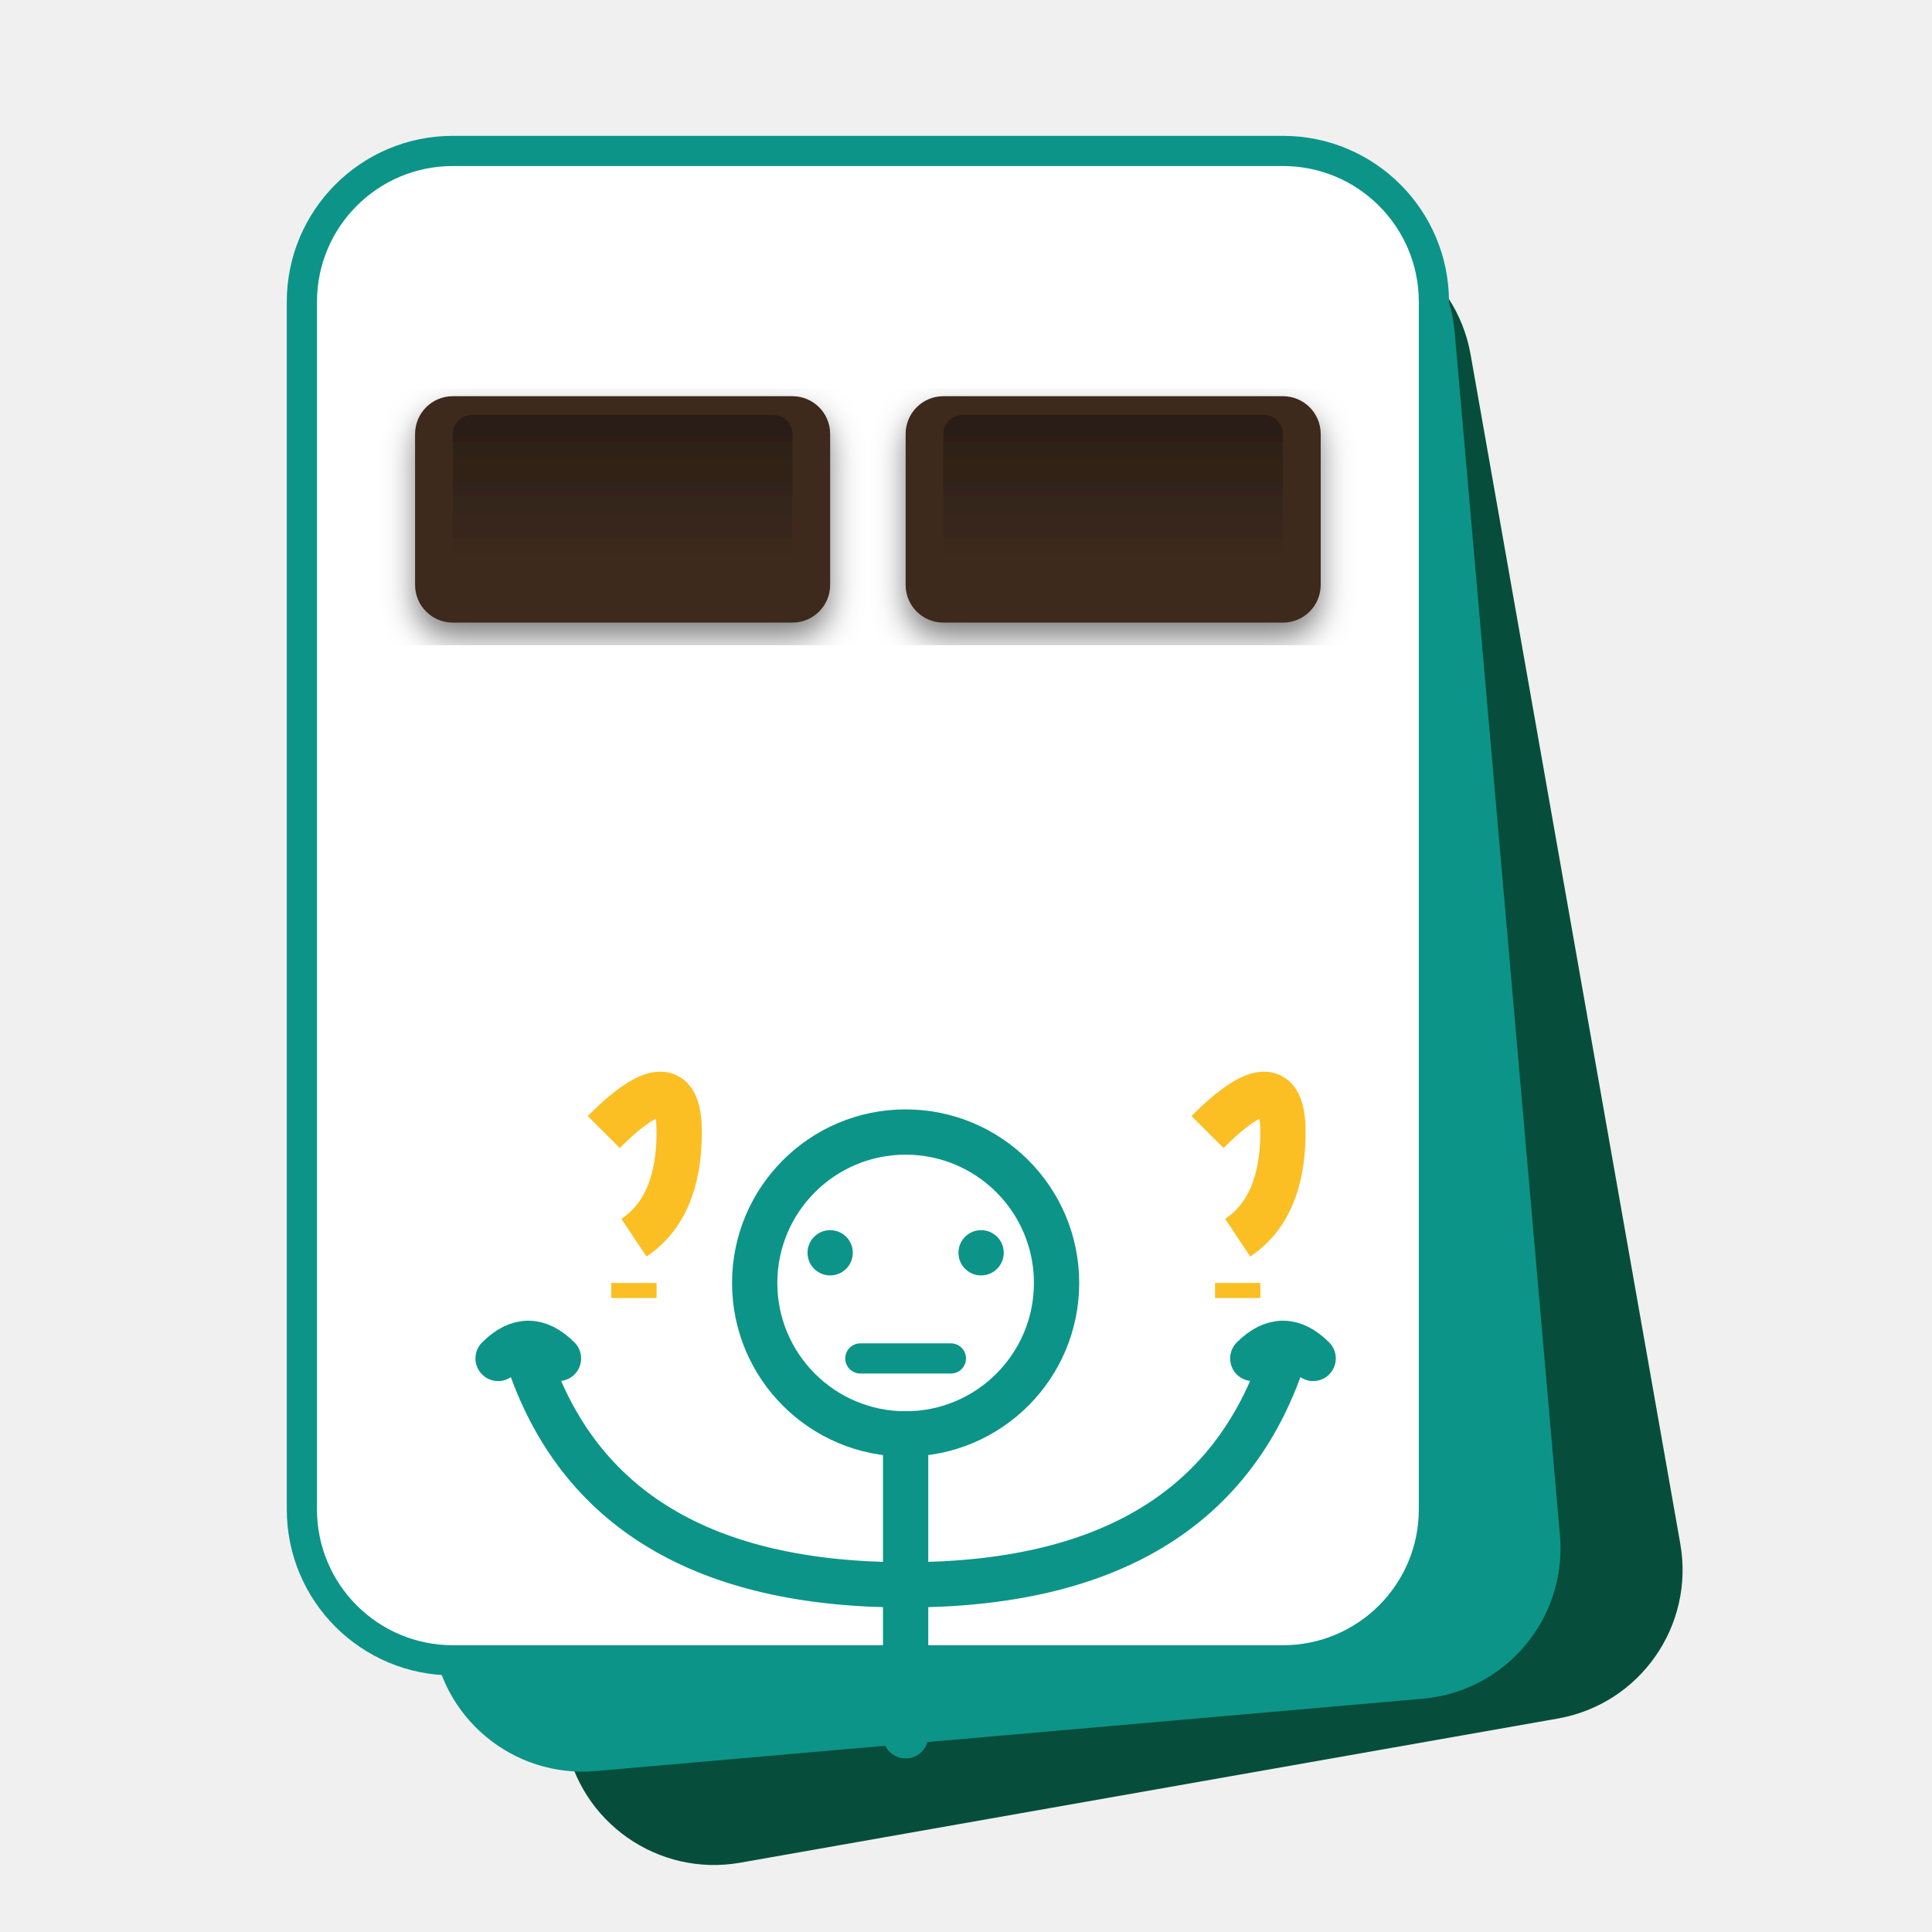
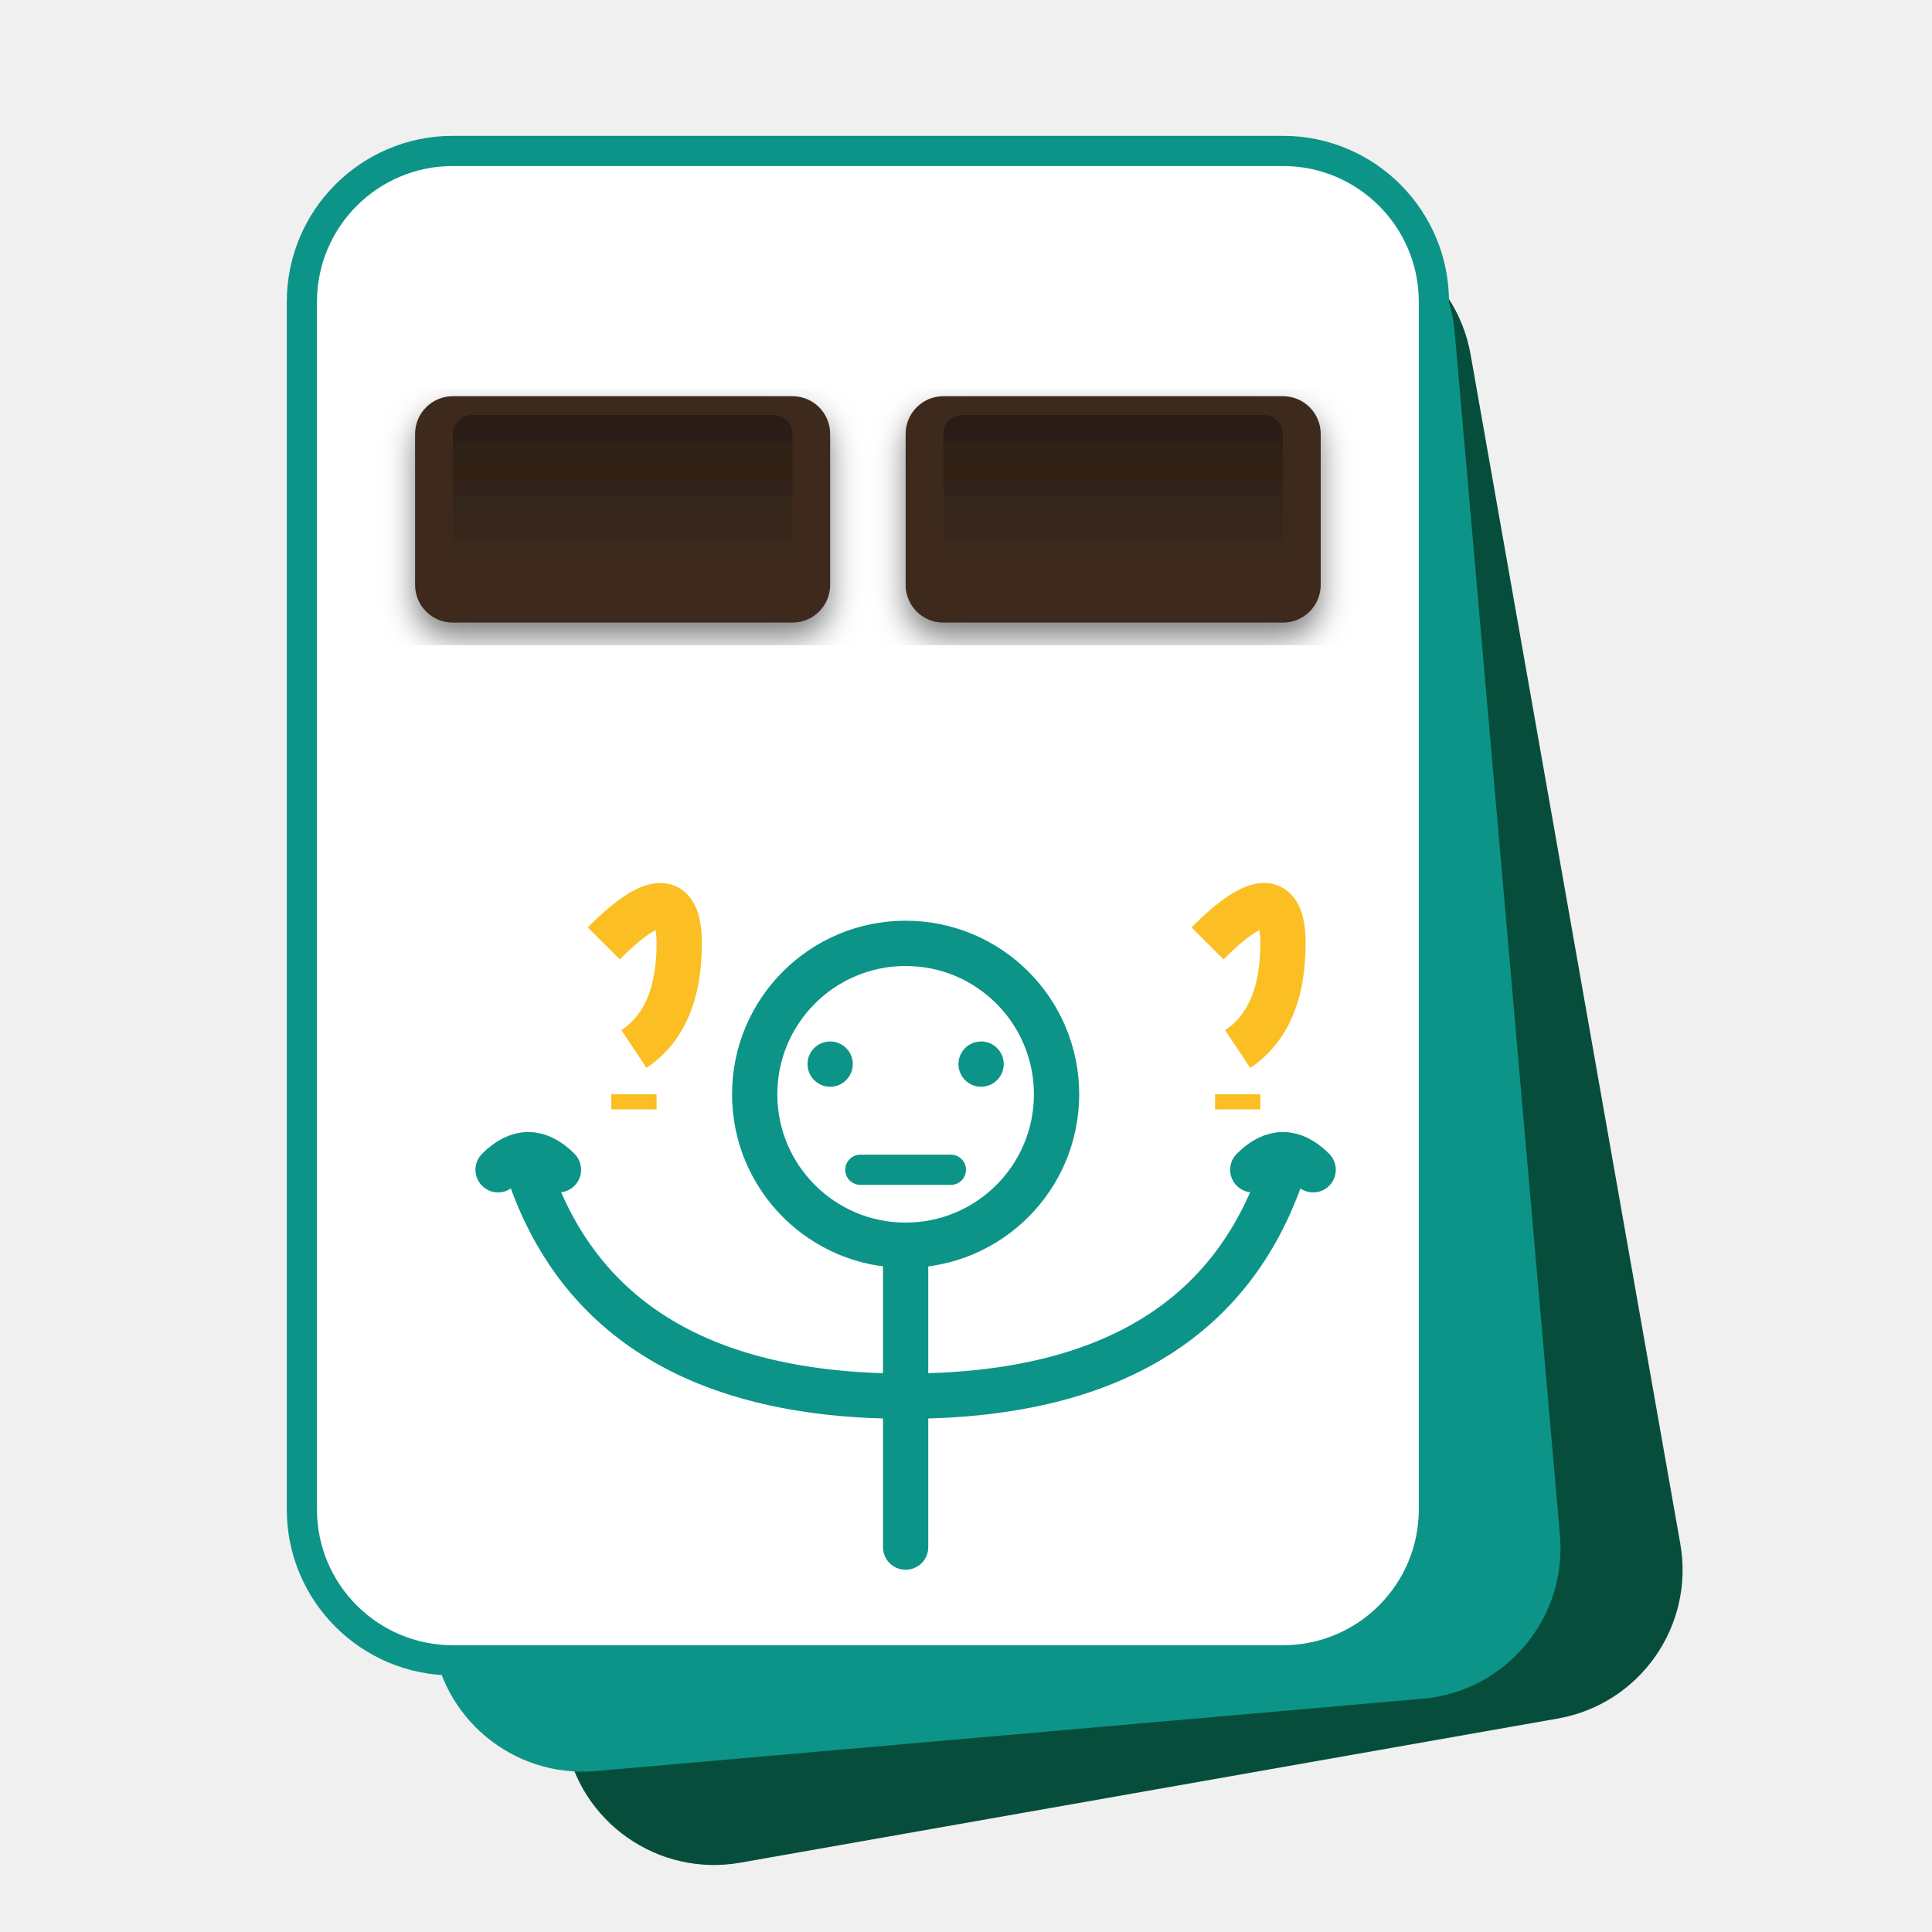
<svg xmlns="http://www.w3.org/2000/svg" width="512" height="512" viewBox="0 0 512 512">
  <defs>
    <linearGradient id="boxInside" x1="0%" y1="0%" x2="0%" y2="100%">
      <stop offset="0%" style="stop-color:#2a1d15;stop-opacity:1" />
      <stop offset="100%" style="stop-color:#3d2b1f;stop-opacity:1" />
    </linearGradient>
    <filter id="boxDepth">
      <feDropShadow dx="0" dy="4" stdDeviation="4" flood-opacity="0.5" />
    </filter>
  </defs>
  <rect x="120" y="80" width="300" height="400" rx="40" fill="#064e3b" transform="rotate(-10, 256, 280)" />
  <rect x="100" y="60" width="300" height="400" rx="40" fill="#0d9488" transform="rotate(-5, 256, 260)" />
  <rect x="80" y="40" width="300" height="400" rx="40" fill="#ffffff" stroke="#0d9488" stroke-width="8" />
  <g transform="translate(110, 100)">
    <g filter="url(#boxDepth)">
      <rect x="0" y="5" width="110" height="60" rx="10" fill="#3d2b1f" />
      <rect x="10" y="10" width="90" height="40" rx="5" fill="url(#boxInside)" />
    </g>
    <g transform="translate(130, 0)" filter="url(#boxDepth)">
      <rect x="0" y="5" width="110" height="60" rx="10" fill="#3d2b1f" />
      <rect x="10" y="10" width="90" height="40" rx="5" fill="url(#boxInside)" />
    </g>
  </g>
-   <g transform="translate(40, 240) scale(4)">
+   <g transform="translate(40, 190) scale(4)">
    <line x1="50" y1="35" x2="50" y2="55" stroke="#0d9488" stroke-width="3" stroke-linecap="round" />
    <circle cx="50" cy="25" r="10" fill="none" stroke="#0d9488" stroke-width="3" />
    <path d="M50 45 Q30 45 25 30" fill="none" stroke="#0d9488" stroke-width="3" stroke-linecap="round" />
    <path d="M50 45 Q70 45 75 30" fill="none" stroke="#0d9488" stroke-width="3" stroke-linecap="round" />
    <path d="M23 30 Q25 28 27 30" fill="none" stroke="#0d9488" stroke-width="3" stroke-linecap="round" />
    <path d="M73 30 Q75 28 77 30" fill="none" stroke="#0d9488" stroke-width="3" stroke-linecap="round" />
    <circle cx="45" cy="23" r="1.5" fill="#0d9488" />
    <circle cx="55" cy="23" r="1.5" fill="#0d9488" />
    <line x1="47" y1="30" x2="53" y2="30" stroke="#0d9488" stroke-width="2" stroke-linecap="round" />
    <path d="M30 15 Q35 10 35 15 Q35 20 32 22 M32 25 L32 26" stroke="#fbbf24" stroke-width="3" fill="none" />
    <path d="M70 15 Q75 10 75 15 Q75 20 72 22 M72 25 L72 26" stroke="#fbbf24" stroke-width="3" fill="none" />
  </g>
</svg>
